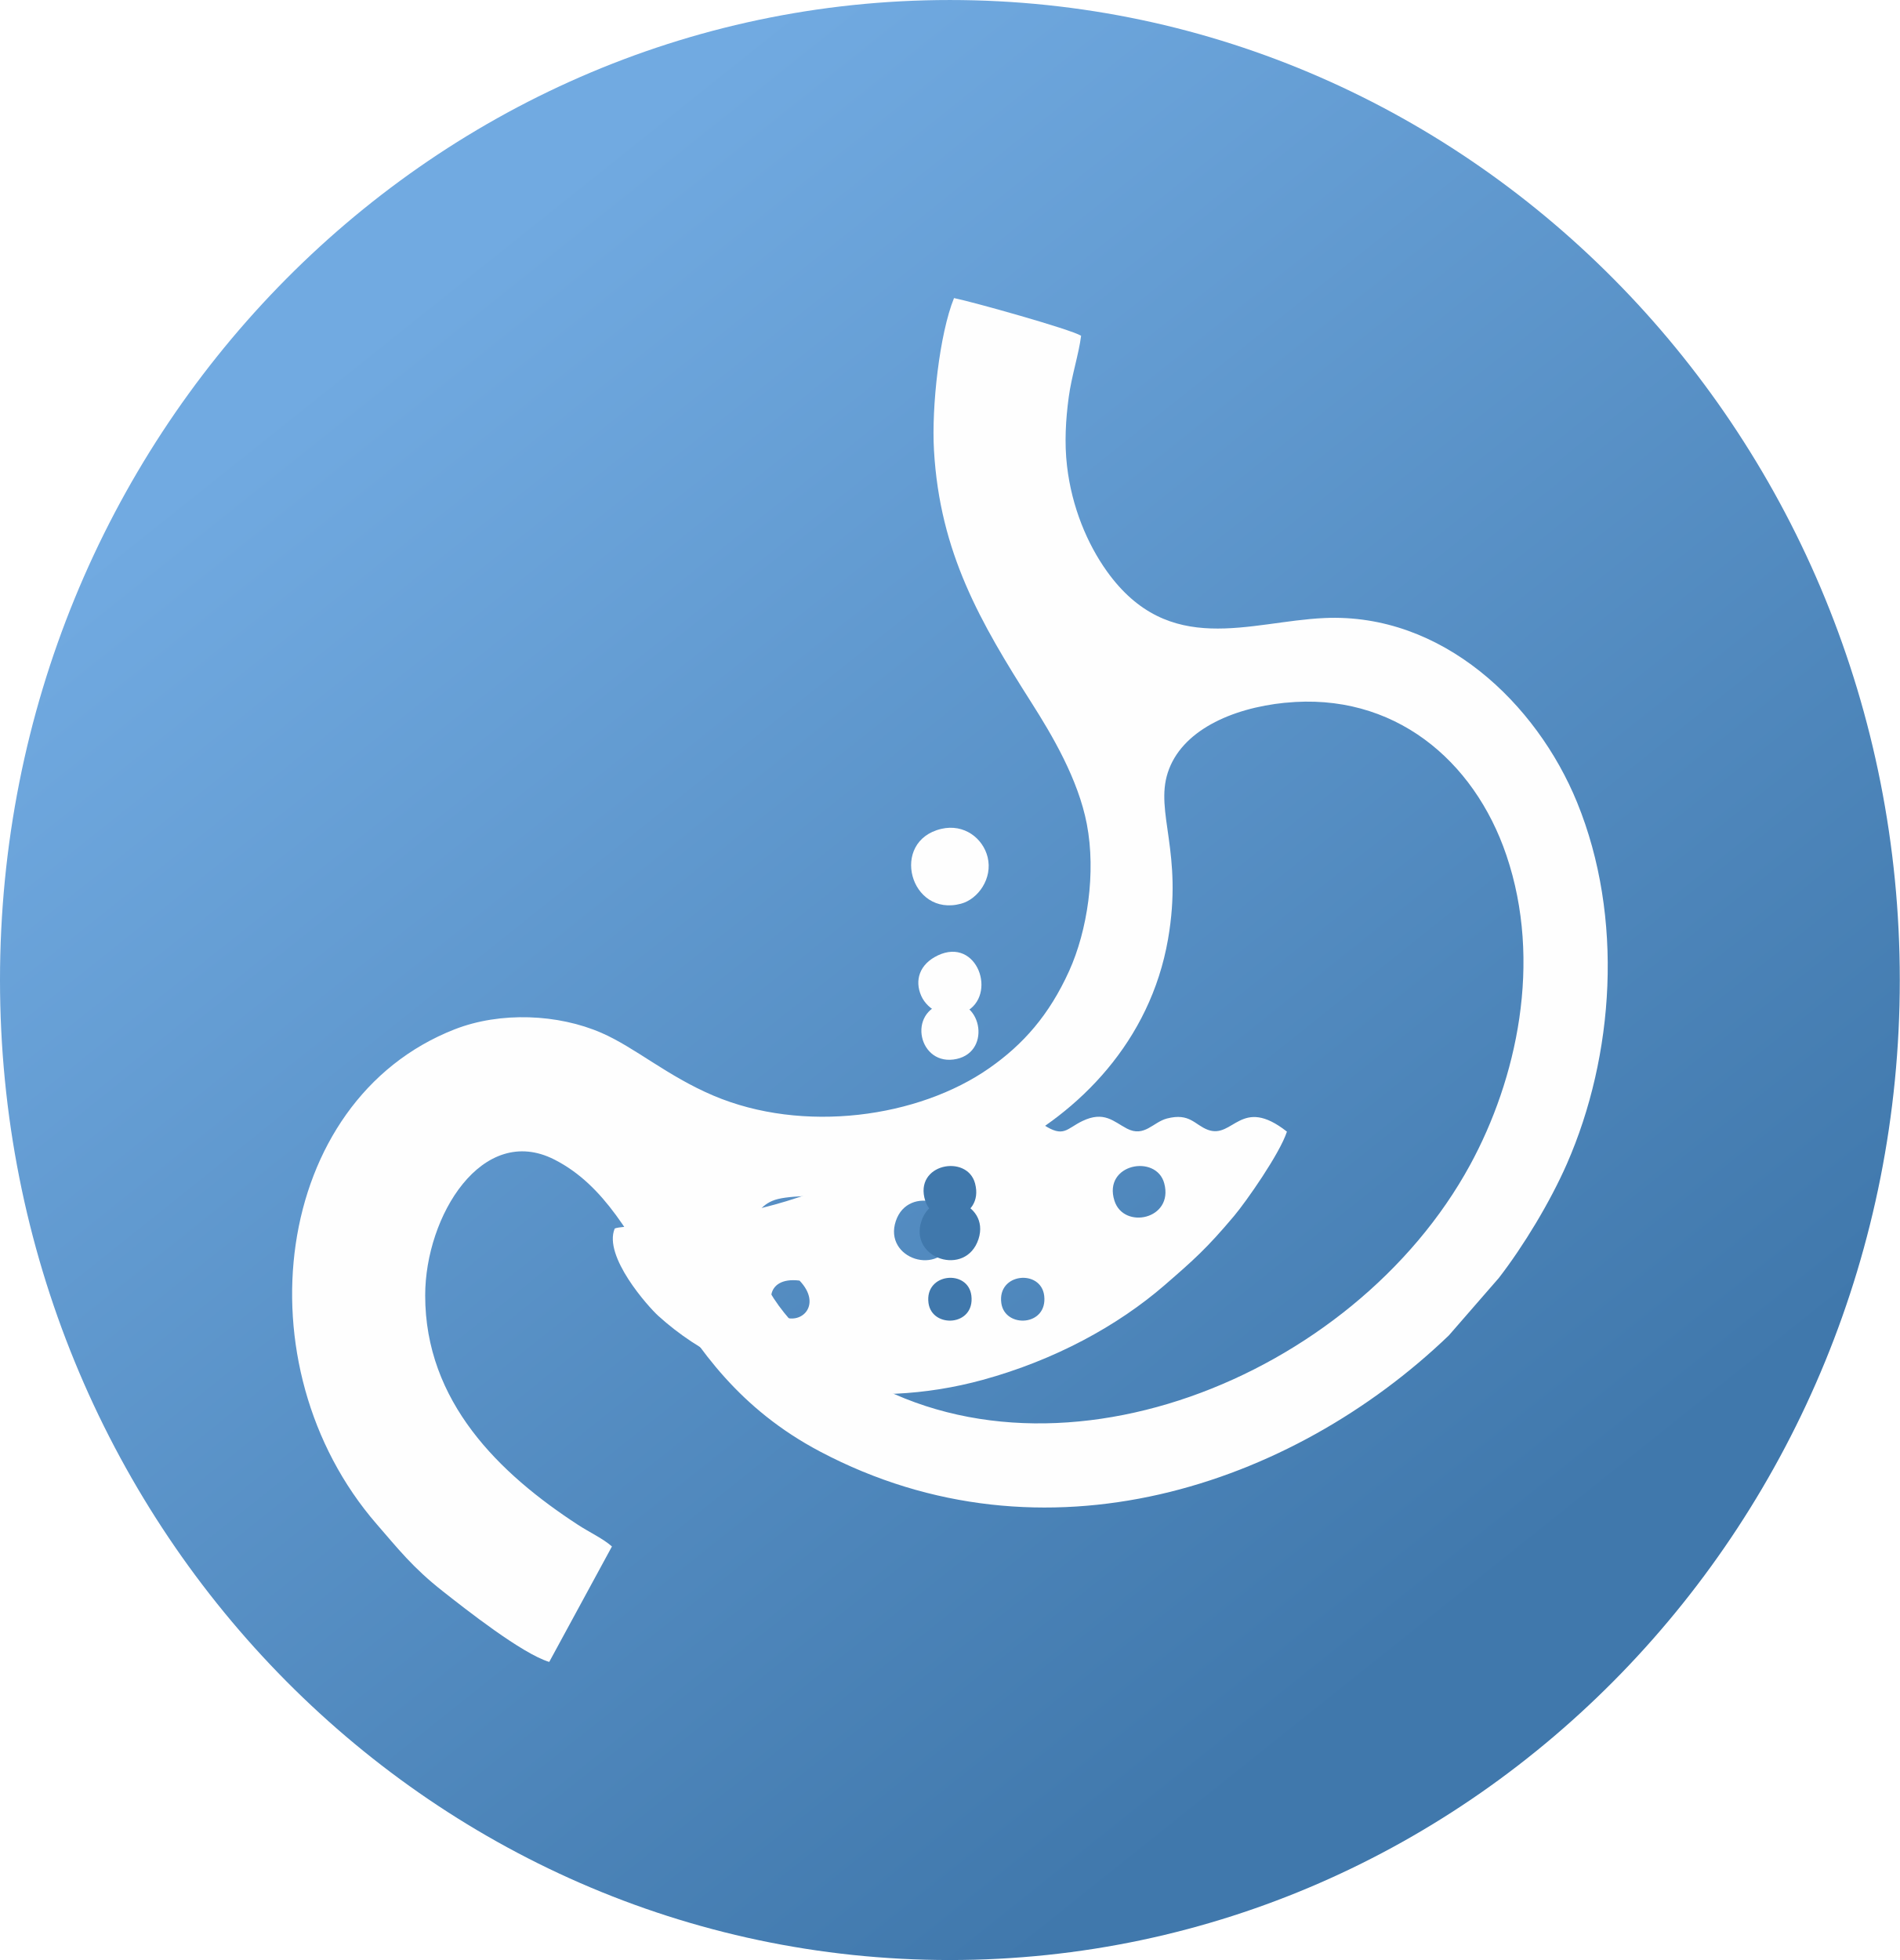
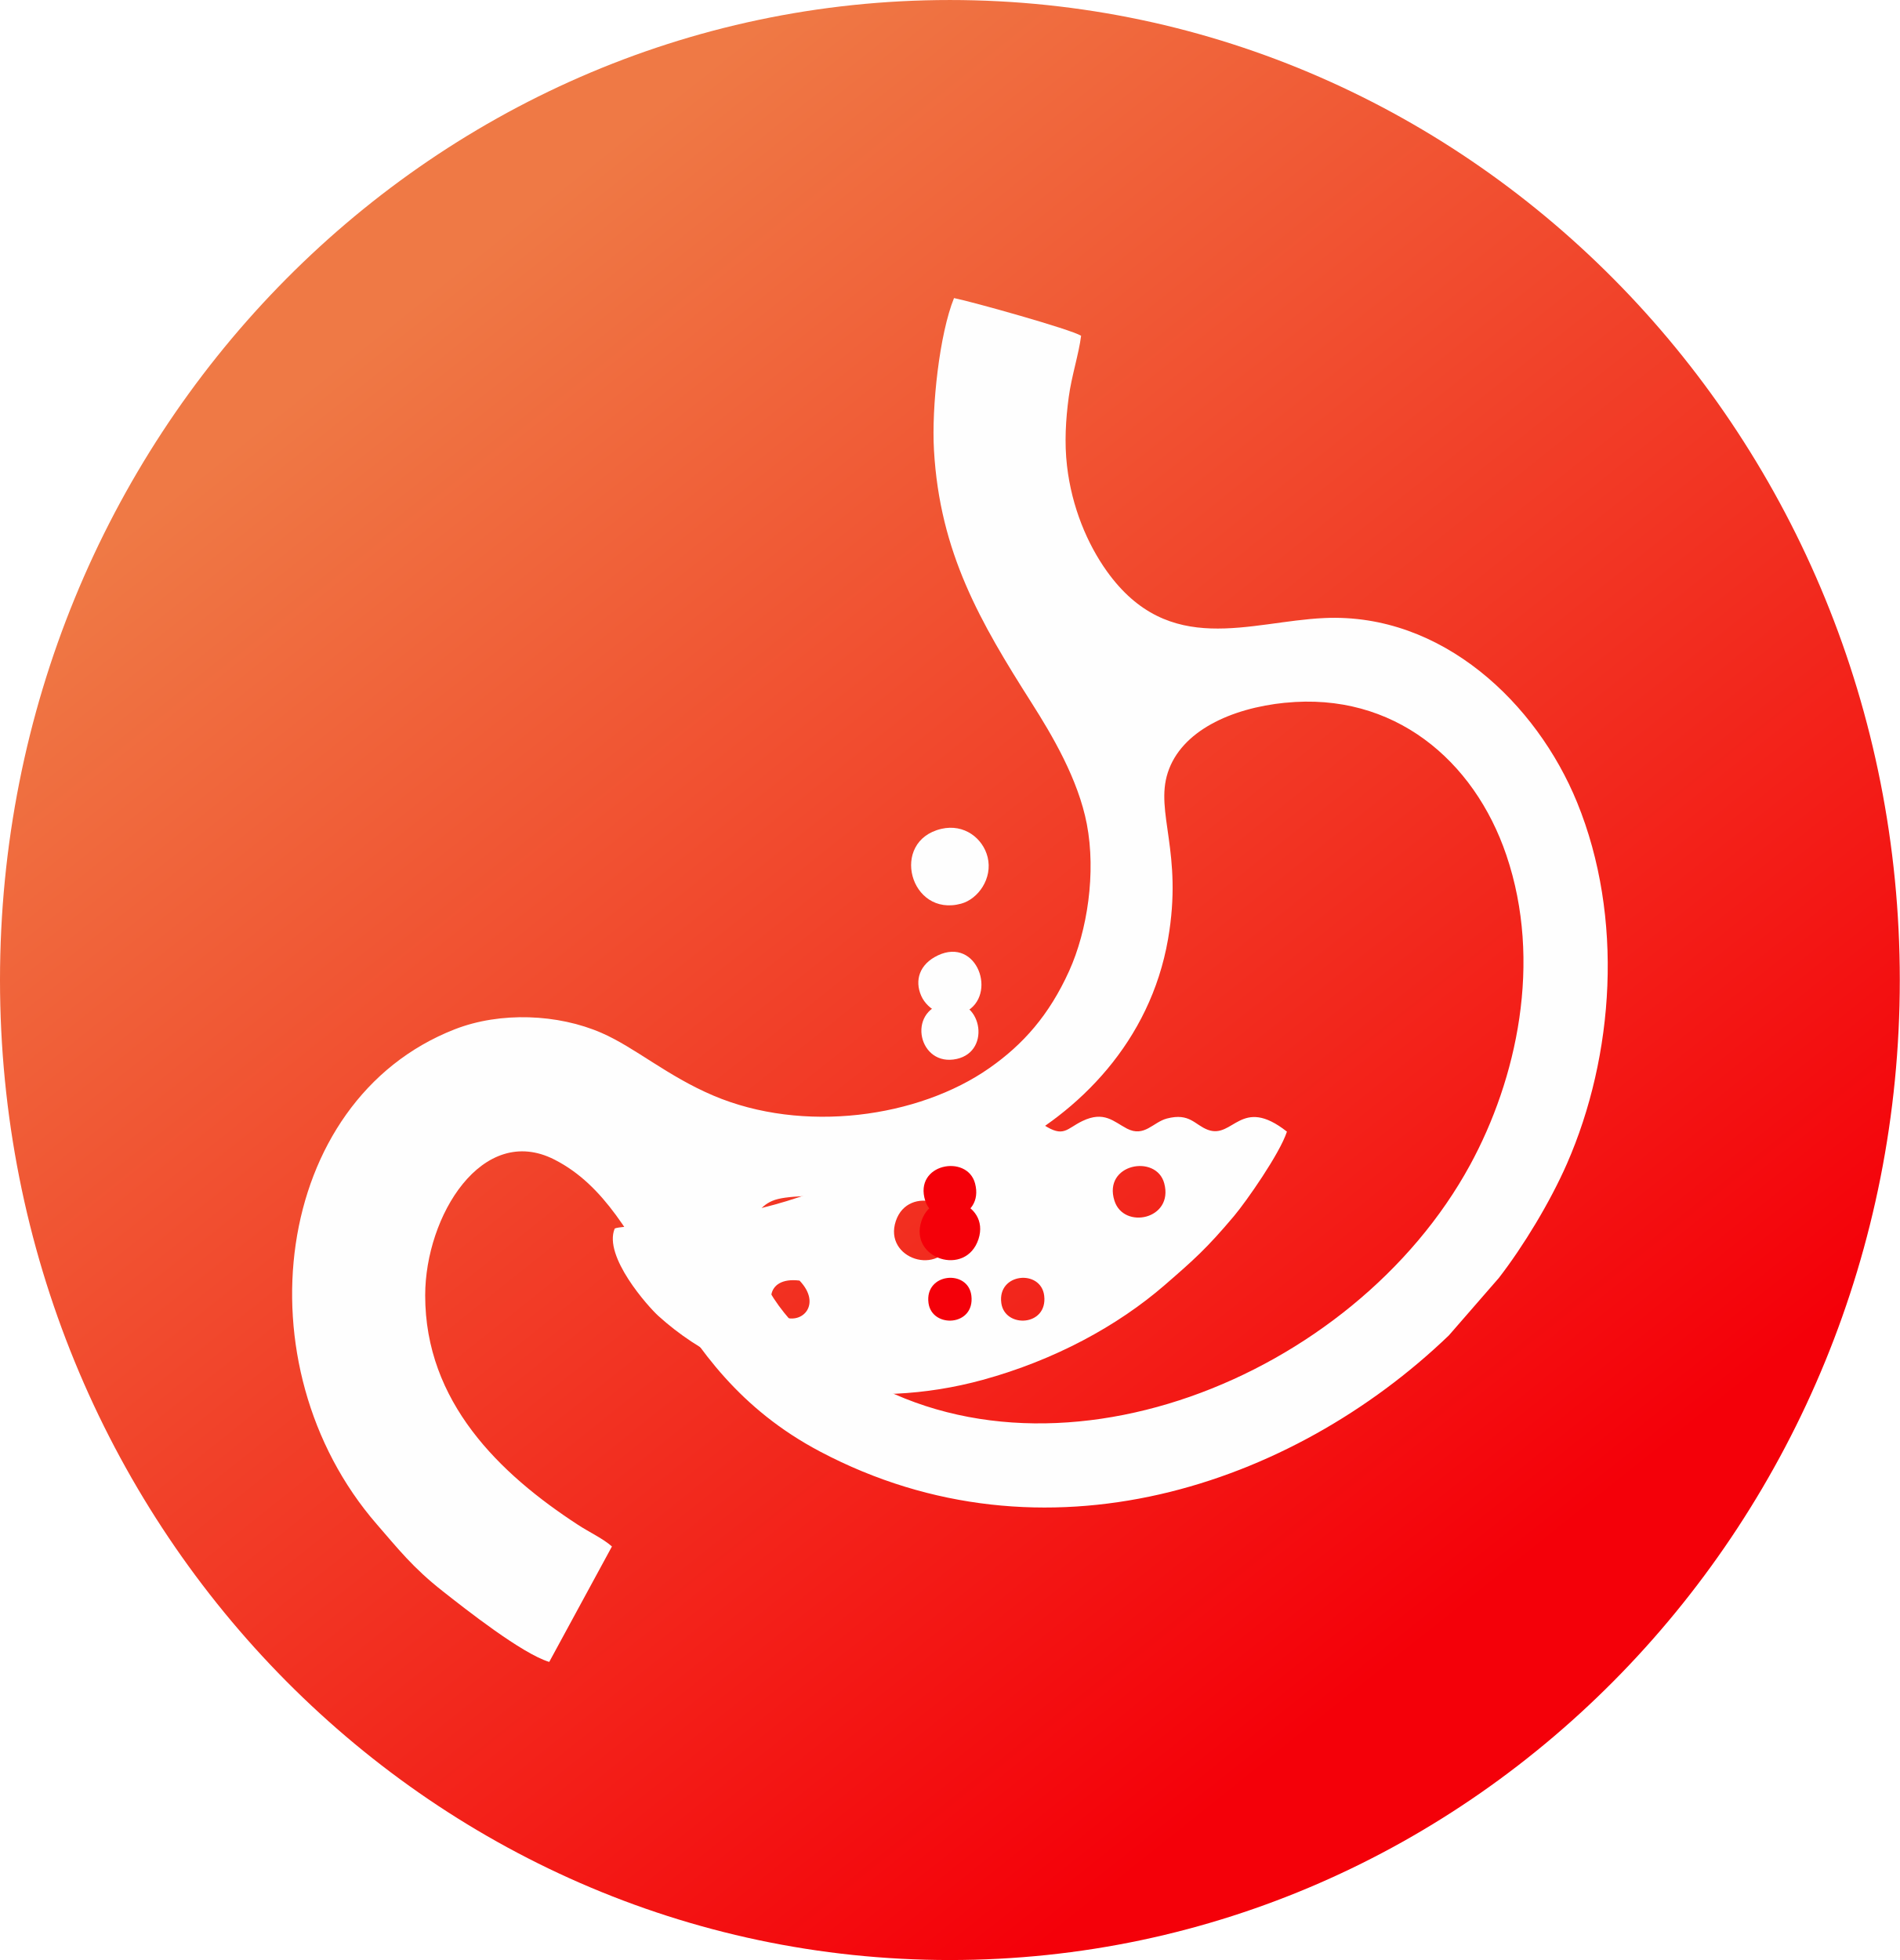
<svg xmlns="http://www.w3.org/2000/svg" xml:space="preserve" width="59.865" height="61.747" fill-rule="evenodd" clip-rule="evenodd" image-rendering="optimizeQuality" shape-rendering="geometricPrecision" text-rendering="geometricPrecision" viewBox="0 0 424.53 437.87">
  <defs>
    <linearGradient id="a" x1="96.12" x2="330.27" y1="64.08" y2="357.45" gradientUnits="userSpaceOnUse">
-       <stop offset="0" stop-color="#71aae1" />
-       <stop offset="1" stop-color="#4078ac" />
+       <stop offset="0" stop-color="#EF7945" />
+       <stop offset="1" stop-color="#F40009" />
    </linearGradient>
  </defs>
  <ellipse cx="212.26" cy="218.94" fill="url(#a)" rx="212.26" ry="218.94" />
  <path fill="#fefefe" d="M287.19 157c24.22-2.44 42.21 12.82 49.41 34.03 8.13 23.93 2.31 50.1-8.09 69.2-26.03 47.81-94.4 75.24-139.55 45.26-7.32-4.86-16.07-12.57-19.5-22.26-1.96-5.55-2.55-12.51 3.09-14.94 6.34-2.74 25.64 1.81 51.62-11.21 16.87-8.46 32.85-24.4 36.83-47.25 3.39-19.45-2.95-28.29-.05-37.23 2.99-9.24 14.04-14.38 26.24-15.61zM122.73 371.28l14.01-25.79c-1.92-1.73-5-3.15-7.56-4.82-17.55-11.42-34.19-27.49-34.17-51.28.01-17.79 12.8-38.53 28.89-30.33 22.56 11.5 23.26 46.18 59.36 65.23 50.03 26.41 105.42 7.74 140.5-25.96l11.18-12.85c5.52-7.15 11.42-16.9 15.18-25.45 10.6-24.16 12.78-55.11 2.28-80.8-9.01-22.04-30.12-42.35-56.45-41.16-16.71.75-34.72 8.93-48.6-10.43-4.37-6.1-7.86-14.35-8.92-23.55-.6-5.13-.29-10.38.38-15.35.64-4.75 2.25-9.61 2.77-13.73-2.35-1.46-24.42-7.63-28.4-8.42-3.25 8.01-5.04 24.3-4.48 33.97 1.31 22.92 10.35 38.43 21.82 56.47 4.56 7.18 10.41 17.02 12.34 27.08 2.08 10.86.13 23.79-3.95 32.8-4.47 9.87-10.28 16.41-17.77 21.66-15.89 11.16-41.72 14.71-61.76 6.18-10.3-4.38-17.45-10.72-24.95-13.99-9.71-4.24-22.6-4.8-32.82-.81-40.74 15.91-48.19 75.13-17.42 110.57 4.74 5.45 8.04 9.7 14.75 14.97 5.05 3.97 17.71 13.96 23.79 15.79" />
  <path fill="#fefefe" d="M223.75 291.12c-.94-6.76 8.86-7.63 9.58-1.66.82 6.87-8.79 7.35-9.58 1.66m-45.09-5.03c5.01 5.24.65 9.91-3.7 8.06-3.73-1.58-4.39-9.06 3.7-8.06m34.26-9.26c-2.79 8.56-15.59 4.4-12.74-4.06 2.77-8.23 15.46-4.29 12.74 4.06m36.11-8.58c-2.63-8.27 9.37-10.51 11.13-3.87 2.14 8.05-9.07 10.37-11.13 3.87m-111.68 6.24c-2.56 6.2 7.5 17.44 9.74 19.47 18.73 17 47.13 21.27 72.5 14.31 16.08-4.41 30.14-12.06 40.66-21.17 6.57-5.7 9.39-8.19 15.47-15.4 2.74-3.25 10.27-14 11.85-18.89-10.28-8.1-11.96 1.7-17.65-.4-2.96-1.09-4.04-3.86-9.16-2.53-3.12.81-5.05 4.27-8.94 2.25-2.98-1.55-5.08-4.03-9.97-1.68-3.56 1.72-4.14 3.79-8.66.84-3.27-2.14-6.61-2.36-10.04-.14-8.89 5.77-7.49-7.73-18.28 1.73-25.4 22.27-64.78 20.16-67.53 21.59zm72.99-89.32c-11.59 2.73-7.02 19.8 4.41 16.72 3.8-1.02 7.11-5.63 5.94-10.4-1.03-4.2-5.24-7.52-10.35-6.32m-.81 28.29c-4.04 1.93-5.22 5.52-3.67 9.03 1.36 3.09 5.72 5.71 9.87 3.59 7.22-3.69 2.69-16.87-6.21-12.62z" />
-   <path fill="#4078ac" d="M218.65 276.82c2.72-8.34-9.96-12.29-12.74-4.06-2.85 8.46 9.94 12.62 12.74 4.06" />
+   <path fill="#F40009" d="M218.65 276.82c2.72-8.34-9.96-12.29-12.74-4.06-2.85 8.46 9.94 12.62 12.74 4.06" />
  <path fill="#fefefe" d="M211.17 224.08c-8.67 1.83-5.88 14.38 2.62 12.49 7.98-1.77 5.44-14.19-2.62-12.49" />
-   <path fill="#4078ac" d="M206.75 268.25c2.06 6.5 13.27 4.18 11.13-3.87-1.76-6.64-13.76-4.4-11.13 3.87m.73 22.87c.79 5.69 10.4 5.21 9.58-1.66-.72-5.98-10.51-5.1-9.58 1.66" />
-   <path fill="#4078ac" d="M214.32 286.08c-8.09-1.01-7.43 6.48-3.7 8.06 4.35 1.85 8.72-2.82 3.7-8.06" />
+   <path fill="#F40009" d="M206.75 268.25c2.06 6.5 13.27 4.18 11.13-3.87-1.76-6.64-13.76-4.4-11.13 3.87m.73 22.87c.79 5.69 10.4 5.21 9.58-1.66-.72-5.98-10.51-5.1-9.58 1.66" />
+   <path fill="#F40009" d="M214.32 286.08c-8.09-1.01-7.43 6.48-3.7 8.06 4.35 1.85 8.72-2.82 3.7-8.06" />
</svg>
